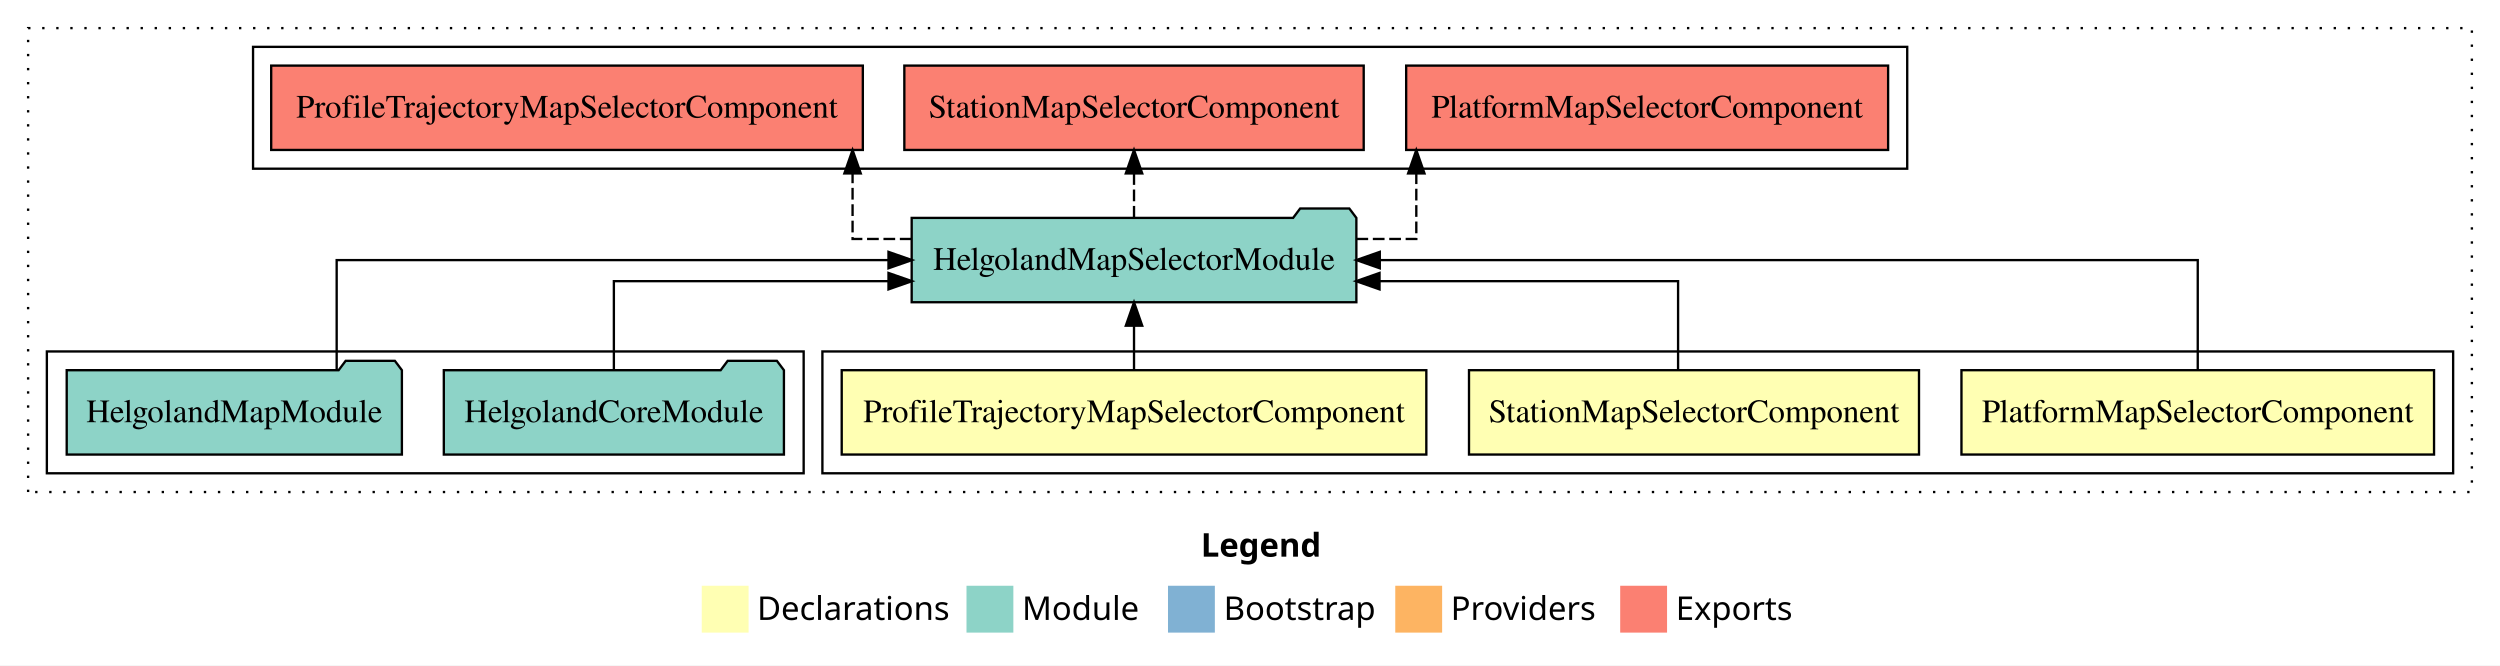
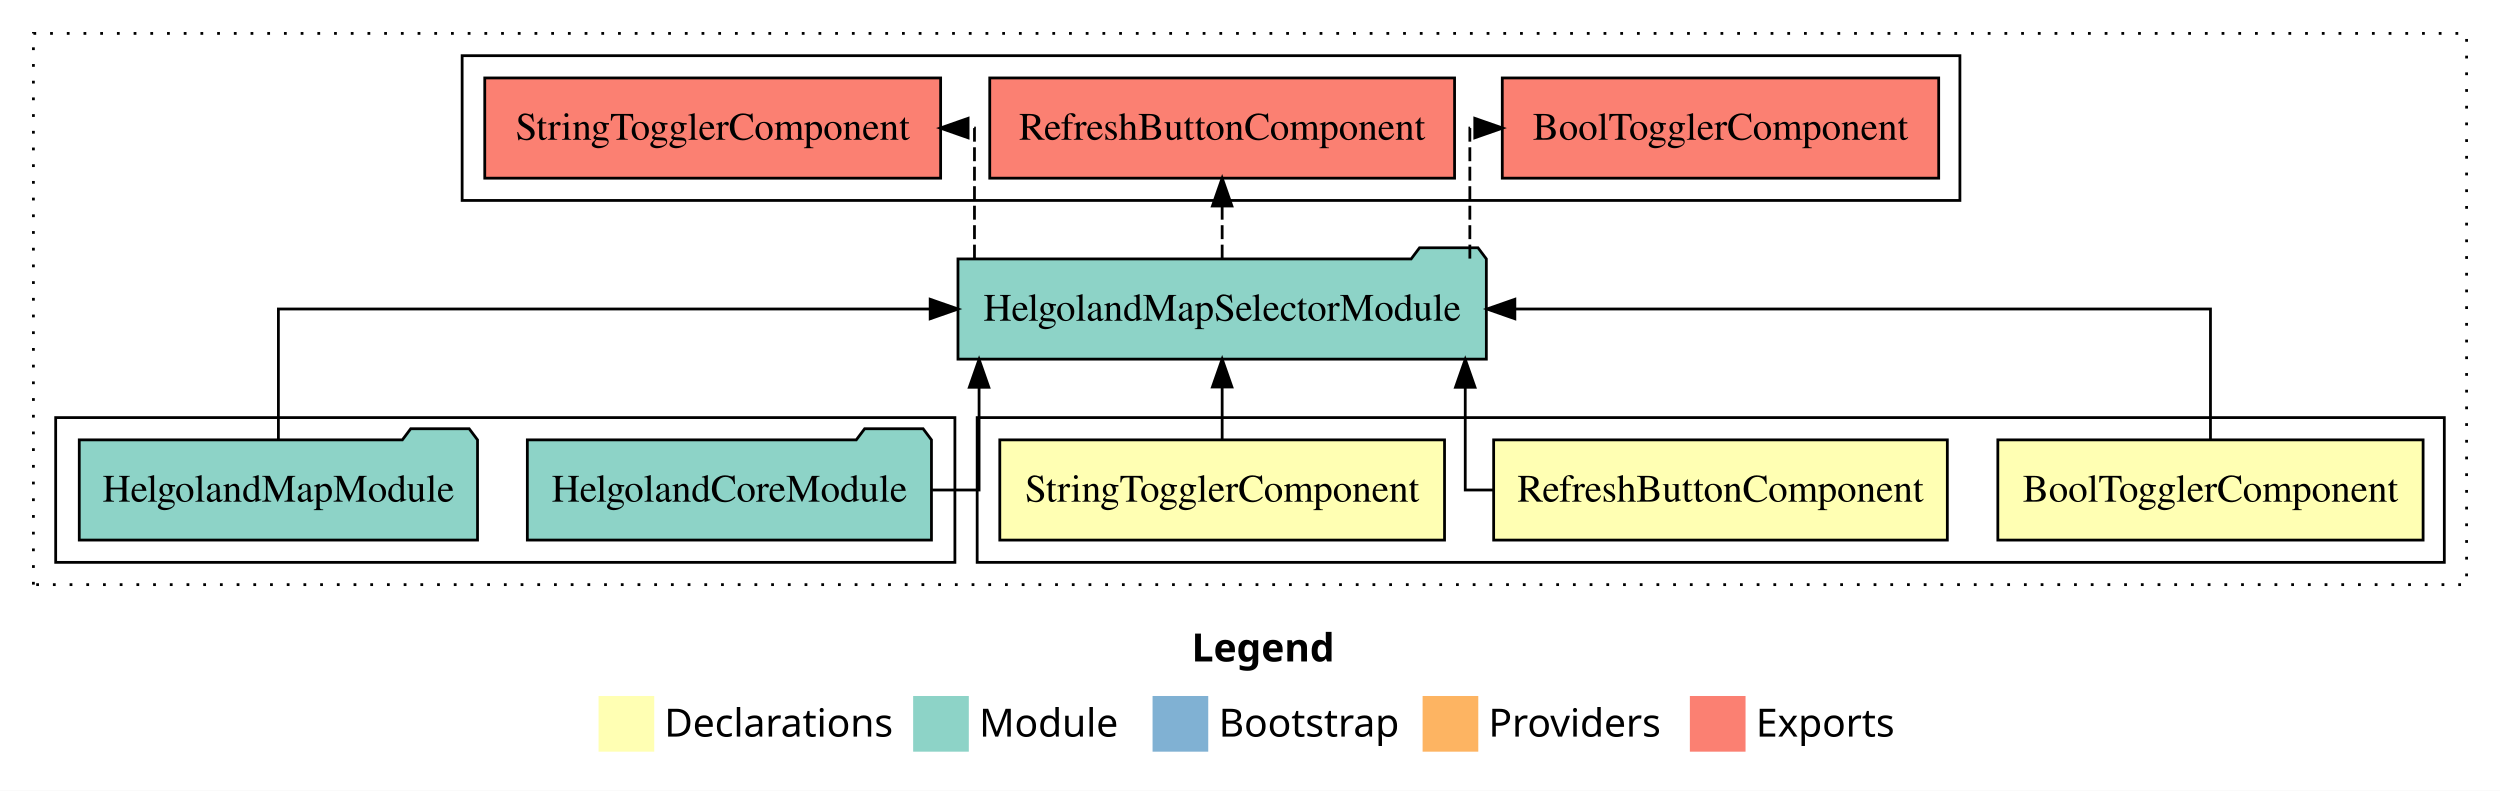
- <svg xmlns="http://www.w3.org/2000/svg" width="1067pt" height="284pt" viewBox="0.00 0.00 1067.00 284.00">
+ <svg xmlns="http://www.w3.org/2000/svg" width="898pt" height="284pt" viewBox="0.00 0.00 898.00 284.00">
  <g id="graph0" class="graph" transform="scale(1 1) rotate(0) translate(4 280)">
-     <polygon fill="#ffffff" stroke="transparent" points="-4,4 -4,-280 1063,-280 1063,4 -4,4" />
-     <text text-anchor="start" x="508.509" y="-42.4" font-family="sans-serif" font-weight="bold" font-size="14.00" fill="#000000">Legend</text>
-     <polygon fill="#ffffb3" stroke="transparent" points="295.5,-10 295.5,-30 315.5,-30 315.5,-10 295.5,-10" />
-     <text text-anchor="start" x="319.129" y="-15.4" font-family="sans-serif" font-size="14.00" fill="#000000">  Declarations</text>
-     <polygon fill="#8dd3c7" stroke="transparent" points="408.5,-10 408.5,-30 428.5,-30 428.5,-10 408.5,-10" />
-     <text text-anchor="start" x="432.225" y="-15.4" font-family="sans-serif" font-size="14.00" fill="#000000">  Module</text>
-     <polygon fill="#80b1d3" stroke="transparent" points="494.5,-10 494.5,-30 514.5,-30 514.5,-10 494.5,-10" />
-     <text text-anchor="start" x="518.281" y="-15.4" font-family="sans-serif" font-size="14.00" fill="#000000">  Bootstrap</text>
-     <polygon fill="#fdb462" stroke="transparent" points="591.5,-10 591.5,-30 611.5,-30 611.5,-10 591.5,-10" />
-     <text text-anchor="start" x="615.173" y="-15.4" font-family="sans-serif" font-size="14.00" fill="#000000">  Providers</text>
-     <polygon fill="#fb8072" stroke="transparent" points="687.5,-10 687.5,-30 707.5,-30 707.5,-10 687.5,-10" />
-     <text text-anchor="start" x="711.226" y="-15.4" font-family="sans-serif" font-size="14.00" fill="#000000">  Exports</text>
+     <polygon fill="#ffffff" stroke="transparent" points="-4,4 -4,-280 894,-280 894,4 -4,4" />
+     <text text-anchor="start" x="424.009" y="-42.4" font-family="sans-serif" font-weight="bold" font-size="14.00" fill="#000000">Legend</text>
+     <polygon fill="#ffffb3" stroke="transparent" points="211,-10 211,-30 231,-30 231,-10 211,-10" />
+     <text text-anchor="start" x="234.629" y="-15.4" font-family="sans-serif" font-size="14.00" fill="#000000">  Declarations</text>
+     <polygon fill="#8dd3c7" stroke="transparent" points="324,-10 324,-30 344,-30 344,-10 324,-10" />
+     <text text-anchor="start" x="347.725" y="-15.4" font-family="sans-serif" font-size="14.00" fill="#000000">  Module</text>
+     <polygon fill="#80b1d3" stroke="transparent" points="410,-10 410,-30 430,-30 430,-10 410,-10" />
+     <text text-anchor="start" x="433.781" y="-15.4" font-family="sans-serif" font-size="14.00" fill="#000000">  Bootstrap</text>
+     <polygon fill="#fdb462" stroke="transparent" points="507,-10 507,-30 527,-30 527,-10 507,-10" />
+     <text text-anchor="start" x="530.673" y="-15.4" font-family="sans-serif" font-size="14.00" fill="#000000">  Providers</text>
+     <polygon fill="#fb8072" stroke="transparent" points="603,-10 603,-30 623,-30 623,-10 603,-10" />
+     <text text-anchor="start" x="626.726" y="-15.4" font-family="sans-serif" font-size="14.00" fill="#000000">  Exports</text>
    <g id="clust1" class="cluster">
-       <polygon fill="none" stroke="#000000" stroke-dasharray="1,5" points="8,-70 8,-268 1051,-268 1051,-70 8,-70" />
+       <polygon fill="none" stroke="#000000" stroke-dasharray="1,5" points="8,-70 8,-268 882,-268 882,-70 8,-70" />
    </g>
    <g id="clust2" class="cluster">
-       <polygon fill="none" stroke="#000000" points="347,-78 347,-130 1043,-130 1043,-78 347,-78" />
+       <polygon fill="none" stroke="#000000" points="347,-78 347,-130 874,-130 874,-78 347,-78" />
    </g>
    <g id="clust6" class="cluster">
      <polygon fill="none" stroke="#000000" points="16,-78 16,-130 339,-130 339,-78 16,-78" />
    </g>
    <g id="clust7" class="cluster">
-       <polygon fill="none" stroke="#000000" points="104,-208 104,-260 810,-260 810,-208 104,-208" />
+       <polygon fill="none" stroke="#000000" points="162,-208 162,-260 700,-260 700,-208 162,-208" />
    </g>
    <g id="node1" class="node">
-       <polygon fill="#ffffb3" stroke="#000000" points="1034.85,-122 833.15,-122 833.15,-86 1034.85,-86 1034.85,-122" />
-       <text text-anchor="middle" x="934" y="-99.8" font-family="Times,serif" font-size="14.00" fill="#000000">PlatformMapSelectorComponent</text>
+       <polygon fill="#ffffb3" stroke="#000000" points="866.378,-122 713.622,-122 713.622,-86 866.378,-86 866.378,-122" />
+       <text text-anchor="middle" x="790" y="-99.8" font-family="Times,serif" font-size="14.00" fill="#000000">BoolTogglerComponent</text>
    </g>
    <g id="node4" class="node">
-       <polygon fill="#8dd3c7" stroke="#000000" points="574.895,-187 571.895,-191 550.895,-191 547.895,-187 385.105,-187 385.105,-151 574.895,-151 574.895,-187" />
-       <text text-anchor="middle" x="480" y="-164.8" font-family="Times,serif" font-size="14.00" fill="#000000">HelgolandMapSelectorModule</text>
+       <polygon fill="#8dd3c7" stroke="#000000" points="529.895,-187 526.895,-191 505.895,-191 502.895,-187 340.105,-187 340.105,-151 529.895,-151 529.895,-187" />
+       <text text-anchor="middle" x="435" y="-164.8" font-family="Times,serif" font-size="14.00" fill="#000000">HelgolandMapSelectorModule</text>
    </g>
    <g id="edge1" class="edge">
-       <path fill="none" stroke="#000000" d="M934,-122.106C934,-141.339 934,-169 934,-169 934,-169 584.897,-169 584.897,-169" />
-       <polygon fill="#000000" stroke="#000000" points="584.897,-165.5 574.897,-169 584.897,-172.5 584.897,-165.5" />
+       <path fill="none" stroke="#000000" d="M790,-122.106C790,-141.339 790,-169 790,-169 790,-169 540.134,-169 540.134,-169" />
+       <polygon fill="#000000" stroke="#000000" points="540.134,-165.5 530.134,-169 540.134,-172.5 540.134,-165.5" />
    </g>
    <g id="node2" class="node">
-       <polygon fill="#ffffb3" stroke="#000000" points="815.029,-122 622.971,-122 622.971,-86 815.029,-86 815.029,-122" />
-       <text text-anchor="middle" x="719" y="-99.8" font-family="Times,serif" font-size="14.00" fill="#000000">StationMapSelectorComponent</text>
+       <polygon fill="#ffffb3" stroke="#000000" points="695.482,-122 532.518,-122 532.518,-86 695.482,-86 695.482,-122" />
+       <text text-anchor="middle" x="614" y="-99.8" font-family="Times,serif" font-size="14.00" fill="#000000">RefreshButtonComponent</text>
    </g>
    <g id="edge2" class="edge">
-       <path fill="none" stroke="#000000" d="M712.205,-122.027C712.205,-138.398 712.205,-160 712.205,-160 712.205,-160 584.782,-160 584.782,-160" />
-       <polygon fill="#000000" stroke="#000000" points="584.782,-156.5 574.782,-160 584.782,-163.5 584.782,-156.5" />
+       <path fill="none" stroke="#000000" d="M532.479,-104C526.247,-104 522.317,-104 522.317,-104 522.317,-104 522.317,-140.894 522.317,-140.894" />
+       <polygon fill="#000000" stroke="#000000" points="518.817,-140.894 522.317,-150.894 525.817,-140.894 518.817,-140.894" />
    </g>
    <g id="node3" class="node">
-       <polygon fill="#ffffb3" stroke="#000000" points="604.758,-122 355.242,-122 355.242,-86 604.758,-86 604.758,-122" />
-       <text text-anchor="middle" x="480" y="-99.8" font-family="Times,serif" font-size="14.00" fill="#000000">ProfileTrajectoryMapSelectorComponent</text>
+       <polygon fill="#ffffb3" stroke="#000000" points="514.875,-122 355.125,-122 355.125,-86 514.875,-86 514.875,-122" />
+       <text text-anchor="middle" x="435" y="-99.8" font-family="Times,serif" font-size="14.00" fill="#000000">StringTogglerComponent</text>
    </g>
    <g id="edge3" class="edge">
-       <path fill="none" stroke="#000000" d="M480,-122.106C480,-122.106 480,-140.991 480,-140.991" />
-       <polygon fill="#000000" stroke="#000000" points="476.5,-140.991 480,-150.991 483.5,-140.991 476.5,-140.991" />
+       <path fill="none" stroke="#000000" d="M435,-122.106C435,-122.106 435,-140.991 435,-140.991" />
+       <polygon fill="#000000" stroke="#000000" points="431.5,-140.991 435,-150.991 438.5,-140.991 431.5,-140.991" />
    </g>
    <g id="node7" class="node">
-       <polygon fill="#fb8072" stroke="#000000" points="801.85,-252 596.15,-252 596.15,-216 801.85,-216 801.85,-252" />
-       <text text-anchor="middle" x="699" y="-229.8" font-family="Times,serif" font-size="14.00" fill="#000000">PlatformMapSelectorComponent </text>
+       <polygon fill="#fb8072" stroke="#000000" points="692.379,-252 535.621,-252 535.621,-216 692.379,-216 692.379,-252" />
+       <text text-anchor="middle" x="614" y="-229.8" font-family="Times,serif" font-size="14.00" fill="#000000">BoolTogglerComponent </text>
    </g>
    <g id="edge6" class="edge">
-       <path fill="none" stroke="#000000" stroke-dasharray="5,2" d="M574.927,-178C589.859,-178 600.477,-178 600.477,-178 600.477,-178 600.477,-205.973 600.477,-205.973" />
-       <polygon fill="#000000" stroke="#000000" points="596.977,-205.973 600.477,-215.973 603.977,-205.973 596.977,-205.973" />
+       <path fill="none" stroke="#000000" stroke-dasharray="5,2" d="M523.969,-187.106C523.969,-206.339 523.969,-234 523.969,-234 523.969,-234 525.739,-234 525.739,-234" />
+       <polygon fill="#000000" stroke="#000000" points="525.739,-237.5 535.739,-234 525.739,-230.5 525.739,-237.5" />
    </g>
    <g id="node8" class="node">
-       <polygon fill="#fb8072" stroke="#000000" points="578.029,-252 381.971,-252 381.971,-216 578.029,-216 578.029,-252" />
-       <text text-anchor="middle" x="480" y="-229.8" font-family="Times,serif" font-size="14.00" fill="#000000">StationMapSelectorComponent </text>
+       <polygon fill="#fb8072" stroke="#000000" points="518.482,-252 351.517,-252 351.517,-216 518.482,-216 518.482,-252" />
+       <text text-anchor="middle" x="435" y="-229.8" font-family="Times,serif" font-size="14.00" fill="#000000">RefreshButtonComponent </text>
    </g>
    <g id="edge7" class="edge">
-       <path fill="none" stroke="#000000" stroke-dasharray="5,2" d="M480,-187.106C480,-187.106 480,-205.991 480,-205.991" />
-       <polygon fill="#000000" stroke="#000000" points="476.5,-205.991 480,-215.991 483.5,-205.991 476.5,-205.991" />
+       <path fill="none" stroke="#000000" stroke-dasharray="5,2" d="M435,-187.106C435,-187.106 435,-205.991 435,-205.991" />
+       <polygon fill="#000000" stroke="#000000" points="431.5,-205.991 435,-215.991 438.5,-205.991 431.5,-205.991" />
    </g>
    <g id="node9" class="node">
-       <polygon fill="#fb8072" stroke="#000000" points="364.258,-252 111.742,-252 111.742,-216 364.258,-216 364.258,-252" />
-       <text text-anchor="middle" x="238" y="-229.8" font-family="Times,serif" font-size="14.00" fill="#000000">ProfileTrajectoryMapSelectorComponent </text>
+       <polygon fill="#fb8072" stroke="#000000" points="333.876,-252 170.124,-252 170.124,-216 333.876,-216 333.876,-252" />
+       <text text-anchor="middle" x="252" y="-229.8" font-family="Times,serif" font-size="14.00" fill="#000000">StringTogglerComponent </text>
    </g>
    <g id="edge8" class="edge">
-       <path fill="none" stroke="#000000" stroke-dasharray="5,2" d="M385.057,-178C370.323,-178 359.875,-178 359.875,-178 359.875,-178 359.875,-205.973 359.875,-205.973" />
-       <polygon fill="#000000" stroke="#000000" points="356.375,-205.973 359.875,-215.973 363.375,-205.973 356.375,-205.973" />
+       <path fill="none" stroke="#000000" stroke-dasharray="5,2" d="M346.031,-187.106C346.031,-206.339 346.031,-234 346.031,-234 346.031,-234 343.738,-234 343.738,-234" />
+       <polygon fill="#000000" stroke="#000000" points="343.738,-230.5 333.738,-234 343.738,-237.5 343.738,-230.5" />
    </g>
    <g id="node5" class="node">
      <polygon fill="#8dd3c7" stroke="#000000" points="330.579,-122 327.579,-126 306.579,-126 303.579,-122 185.421,-122 185.421,-86 330.579,-86 330.579,-122" />
      <text text-anchor="middle" x="258" y="-99.8" font-family="Times,serif" font-size="14.00" fill="#000000">HelgolandCoreModule</text>
    </g>
    <g id="edge4" class="edge">
-       <path fill="none" stroke="#000000" d="M258,-122.027C258,-138.398 258,-160 258,-160 258,-160 375.208,-160 375.208,-160" />
-       <polygon fill="#000000" stroke="#000000" points="375.208,-163.5 385.208,-160 375.208,-156.5 375.208,-163.5" />
+       <path fill="none" stroke="#000000" d="M330.814,-104C340.784,-104 347.683,-104 347.683,-104 347.683,-104 347.683,-140.894 347.683,-140.894" />
+       <polygon fill="#000000" stroke="#000000" points="344.183,-140.894 347.683,-150.894 351.183,-140.894 344.183,-140.894" />
    </g>
    <g id="node6" class="node">
      <polygon fill="#8dd3c7" stroke="#000000" points="167.527,-122 164.527,-126 143.527,-126 140.527,-122 24.473,-122 24.473,-86 167.527,-86 167.527,-122" />
      <text text-anchor="middle" x="96" y="-99.8" font-family="Times,serif" font-size="14.00" fill="#000000">HelgolandMapModule</text>
    </g>
    <g id="edge5" class="edge">
-       <path fill="none" stroke="#000000" d="M139.692,-122.106C139.692,-141.339 139.692,-169 139.692,-169 139.692,-169 375.205,-169 375.205,-169" />
-       <polygon fill="#000000" stroke="#000000" points="375.205,-172.5 385.205,-169 375.205,-165.5 375.205,-172.5" />
+       <path fill="none" stroke="#000000" d="M96,-122.106C96,-141.339 96,-169 96,-169 96,-169 330.119,-169 330.119,-169" />
+       <polygon fill="#000000" stroke="#000000" points="330.119,-172.5 340.119,-169 330.119,-165.5 330.119,-172.5" />
    </g>
  </g>
</svg>
